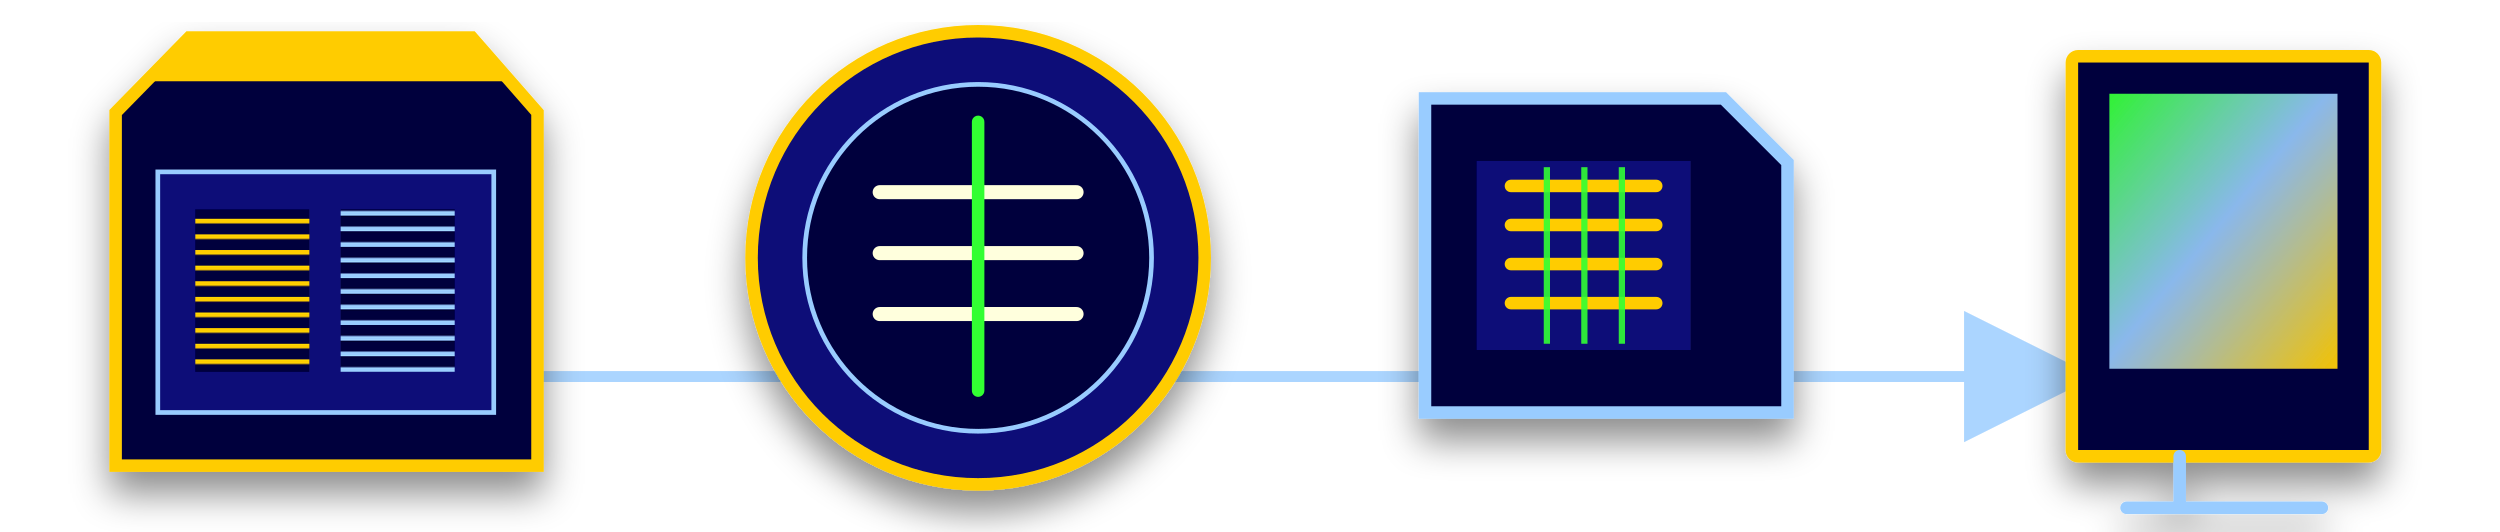
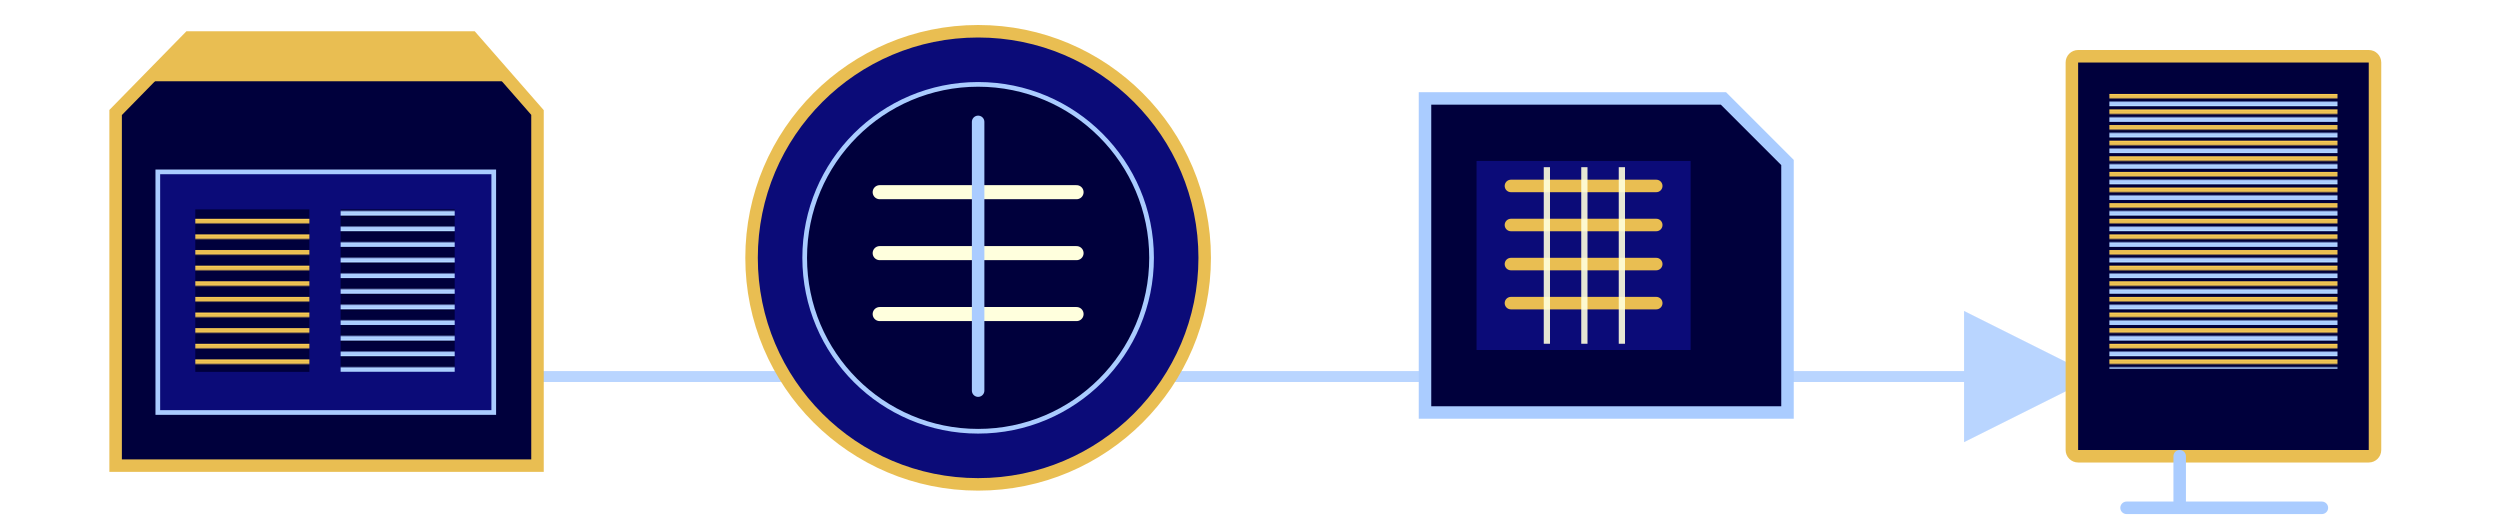
<svg xmlns="http://www.w3.org/2000/svg" viewBox="0 200 1600 340" role="img" aria-labelledby="title desc">
  <defs>
-     <filter id="shadow" x="-20%" y="-20%" width="140%" height="150%">
-       <feDropShadow dx="0" dy="14" stdDeviation="12" flood-color="#000000" flood-opacity=".45" />
-     </filter>
    <marker id="arrow" markerWidth="12" markerHeight="12" refX="10" refY="6" orient="auto">
-       <path d="M0,0 L12,6 L0,12 Z" fill="#99ccff" />
+       <path d="M0,0 L12,6 L0,12 Z" fill="#aaccff" />
    </marker>
    <pattern id="fieldOdd" width="10" height="10" patternUnits="userSpaceOnUse">
      <rect width="10" height="10" fill="#00003c" />
-       <rect width="10" height="3" fill="#ffcc00" />
+       <rect width="10" height="3" fill="#e9be52" />
    </pattern>
    <pattern id="fieldEven" width="10" height="10" patternUnits="userSpaceOnUse">
      <rect width="10" height="10" fill="#00003c" />
-       <rect y="5" width="10" height="3" fill="#99ccff" />
+       <rect y="5" width="10" height="3" fill="#aaccff" />
    </pattern>
-     <linearGradient id="displayGlow" x1="0" x2="1" y1="0" y2="1">
-       <stop offset="0" stop-color="#33ff33" stop-opacity=".95" />
-       <stop offset=".48" stop-color="#99ccff" stop-opacity=".9" />
-       <stop offset="1" stop-color="#ffcc00" stop-opacity=".95" />
-     </linearGradient>
+     <pattern id="fieldBoth" width="10" height="10" patternUnits="userSpaceOnUse">
+       <rect width="10" height="10" fill="#00003c" />
+       <rect width="10" height="3" fill="#e9be52" />
+       <rect y="5" width="10" height="3" fill="#aaccff" />
+     </pattern>
  </defs>
-   <path d="M272 441 H520 M732 441 H915 M1123 441 H1327" fill="none" stroke="#99ccff" stroke-width="7" stroke-linecap="round" marker-end="url(#arrow)" opacity=".82" />
-   <path d="M80 599 H1514" fill="none" stroke="#99ccff" stroke-opacity=".28" stroke-width="2" />
-   <g filter="url(#shadow)">
-     <path d="M74 272 L121 224 H302 L344 272 V498 H74 Z" fill="#00003c" stroke="#ffcc00" stroke-width="8" />
-     <path d="M121 224 H302 L326 252 H96 Z" fill="#ffcc00" />
-     <rect x="101" y="310" width="215" height="154" fill="#0b0b78" stroke="#99ccff" stroke-width="3" />
+   <path d="M272 441 H520 M732 441 H915 M1123 441 H1327" fill="none" stroke="#aaccff" stroke-width="7" stroke-linecap="round" marker-end="url(#arrow)" opacity=".82" />
+   <path d="M80 599 H1514" fill="none" stroke="#aaccff" stroke-opacity=".28" stroke-width="2" />
+   <g>
+     <path d="M74 272 L121 224 H302 L344 272 V498 H74 Z" fill="#00003c" stroke="#e9be52" stroke-width="8" />
+     <path d="M121 224 H302 L326 252 H96 Z" fill="#e9be52" />
+     <rect x="101" y="310" width="215" height="154" fill="#0b0b78" stroke="#aaccff" stroke-width="3" />
    <rect x="125" y="334" width="73" height="104" fill="url(#fieldOdd)" />
    <rect x="218" y="334" width="73" height="104" fill="url(#fieldEven)" />
  </g>
-   <g filter="url(#shadow)">
-     <circle cx="626" cy="365" r="145" fill="#0b0b78" stroke="#ffcc00" stroke-width="8" />
-     <circle cx="626" cy="365" r="111" fill="#00003c" stroke="#99ccff" stroke-width="3" />
+   <g>
+     <circle cx="626" cy="365" r="145" fill="#0b0b78" stroke="#e9be52" stroke-width="8" />
+     <circle cx="626" cy="365" r="111" fill="#00003c" stroke="#aaccff" stroke-width="3" />
    <path d="M563 323 H689 M563 362 H689 M563 401 H689" fill="none" stroke="#ffffdd" stroke-width="9" stroke-linecap="round" />
-     <path d="M626 278 V450" fill="none" stroke="#33ff33" stroke-width="8" stroke-linecap="round" />
+     <path d="M626 278 V450" fill="none" stroke="#aaccff" stroke-width="8" stroke-linecap="round" />
  </g>
-   <g filter="url(#shadow)">
-     <path d="M912 263 H1103 L1144 304 V464 H912 Z" fill="#00003c" stroke="#99ccff" stroke-width="8" />
+   <g>
+     <path d="M912 263 H1103 L1144 304 V464 H912 Z" fill="#00003c" stroke="#aaccff" stroke-width="8" />
    <path d="M945 303 H1082 V424 H945 Z" fill="#0b0b78" />
-     <path d="M967 319 H1060 M967 344 H1060 M967 369 H1060 M967 394 H1060" stroke="#ffcc00" stroke-width="8" stroke-linecap="round" />
-     <path d="M990 307 V420 M1014 307 V420 M1038 307 V420" stroke="#33ff33" stroke-width="4" opacity=".9" />
+     <path d="M967 319 H1060 M967 344 H1060 M967 369 H1060 M967 394 H1060" stroke="#e9be52" stroke-width="8" stroke-linecap="round" />
+     <path d="M990 307 V420 M1014 307 V420 M1038 307 V420" stroke="#ffffdd" stroke-width="4" opacity=".9" />
  </g>
-   <g filter="url(#shadow)">
-     <rect x="1326" y="236" width="194" height="256" rx="4" fill="#00003c" stroke="#ffcc00" stroke-width="8" />
-     <rect x="1350" y="260" width="146" height="176" fill="url(#displayGlow)" />
-     <path d="M1395 492 V525 M1361 525 H1486" fill="none" stroke="#99ccff" stroke-width="8" stroke-linecap="round" />
+   <g>
+     <rect x="1326" y="236" width="194" height="256" rx="4" fill="#00003c" stroke="#e9be52" stroke-width="8" />
+     <rect x="1350" y="260" width="146" height="176" fill="url(#fieldBoth)" />
+     <path d="M1395 492 V525 M1361 525 H1486" fill="none" stroke="#aaccff" stroke-width="8" stroke-linecap="round" />
  </g>
</svg>
